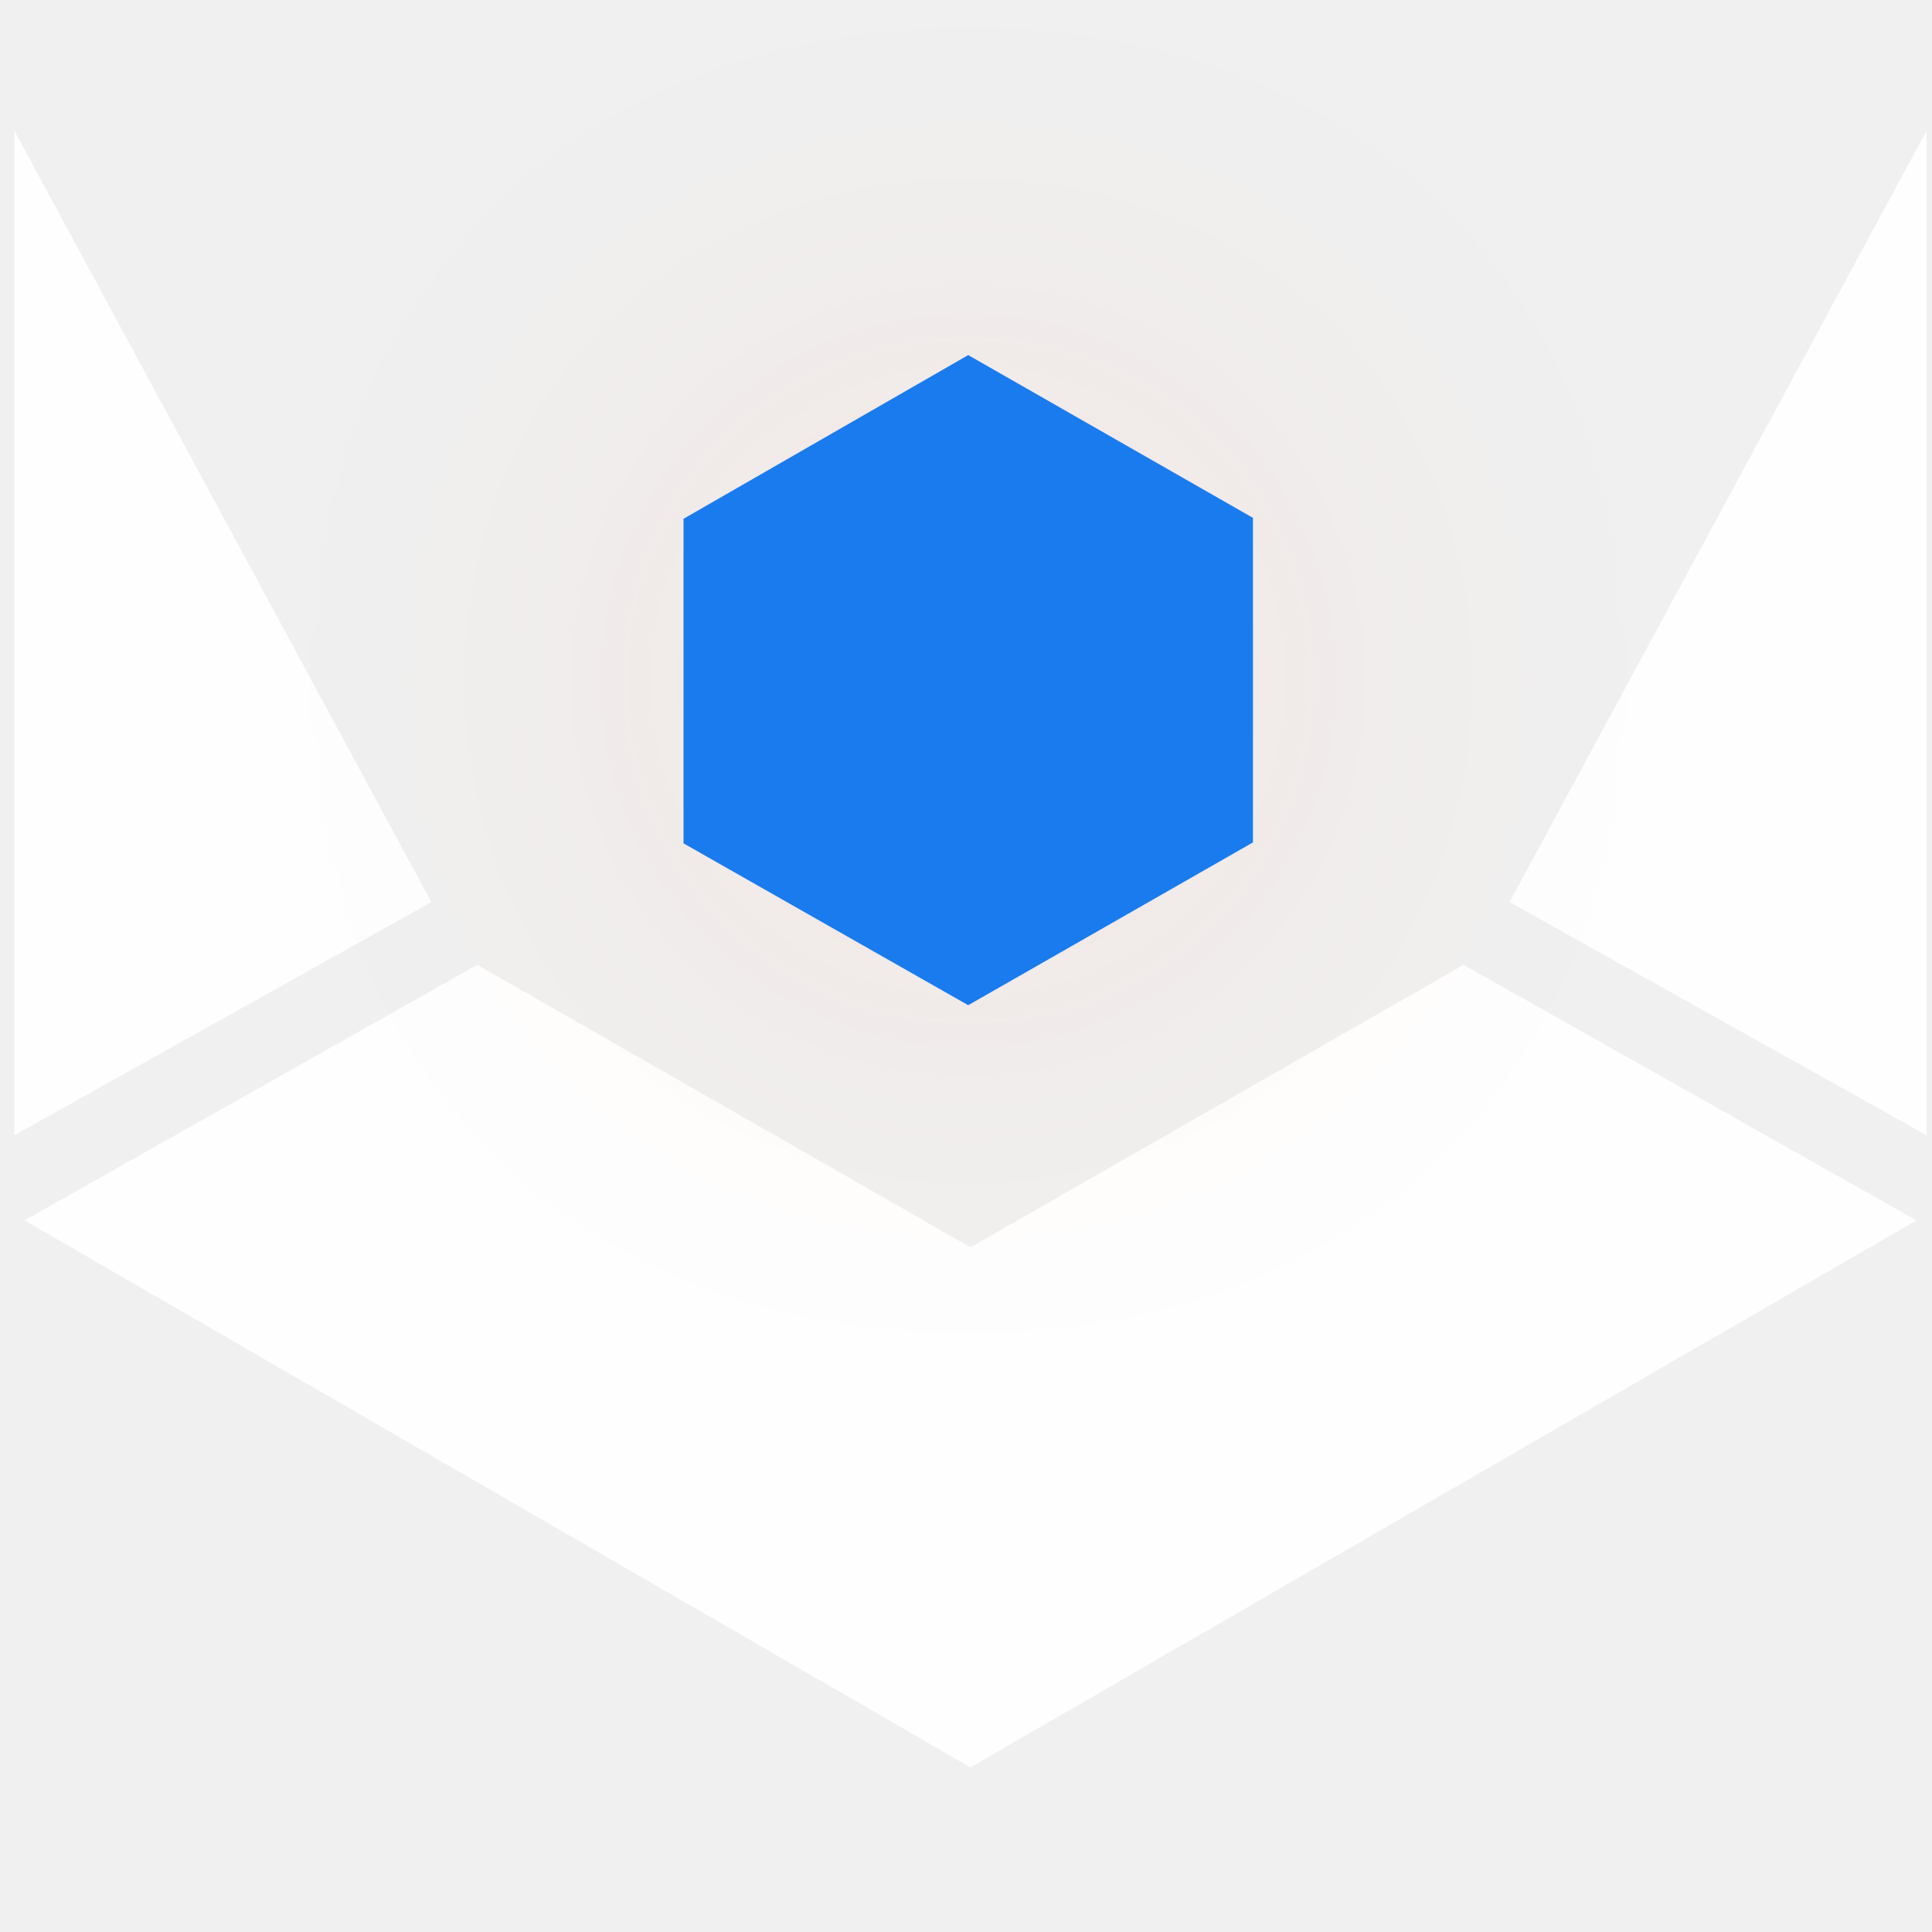
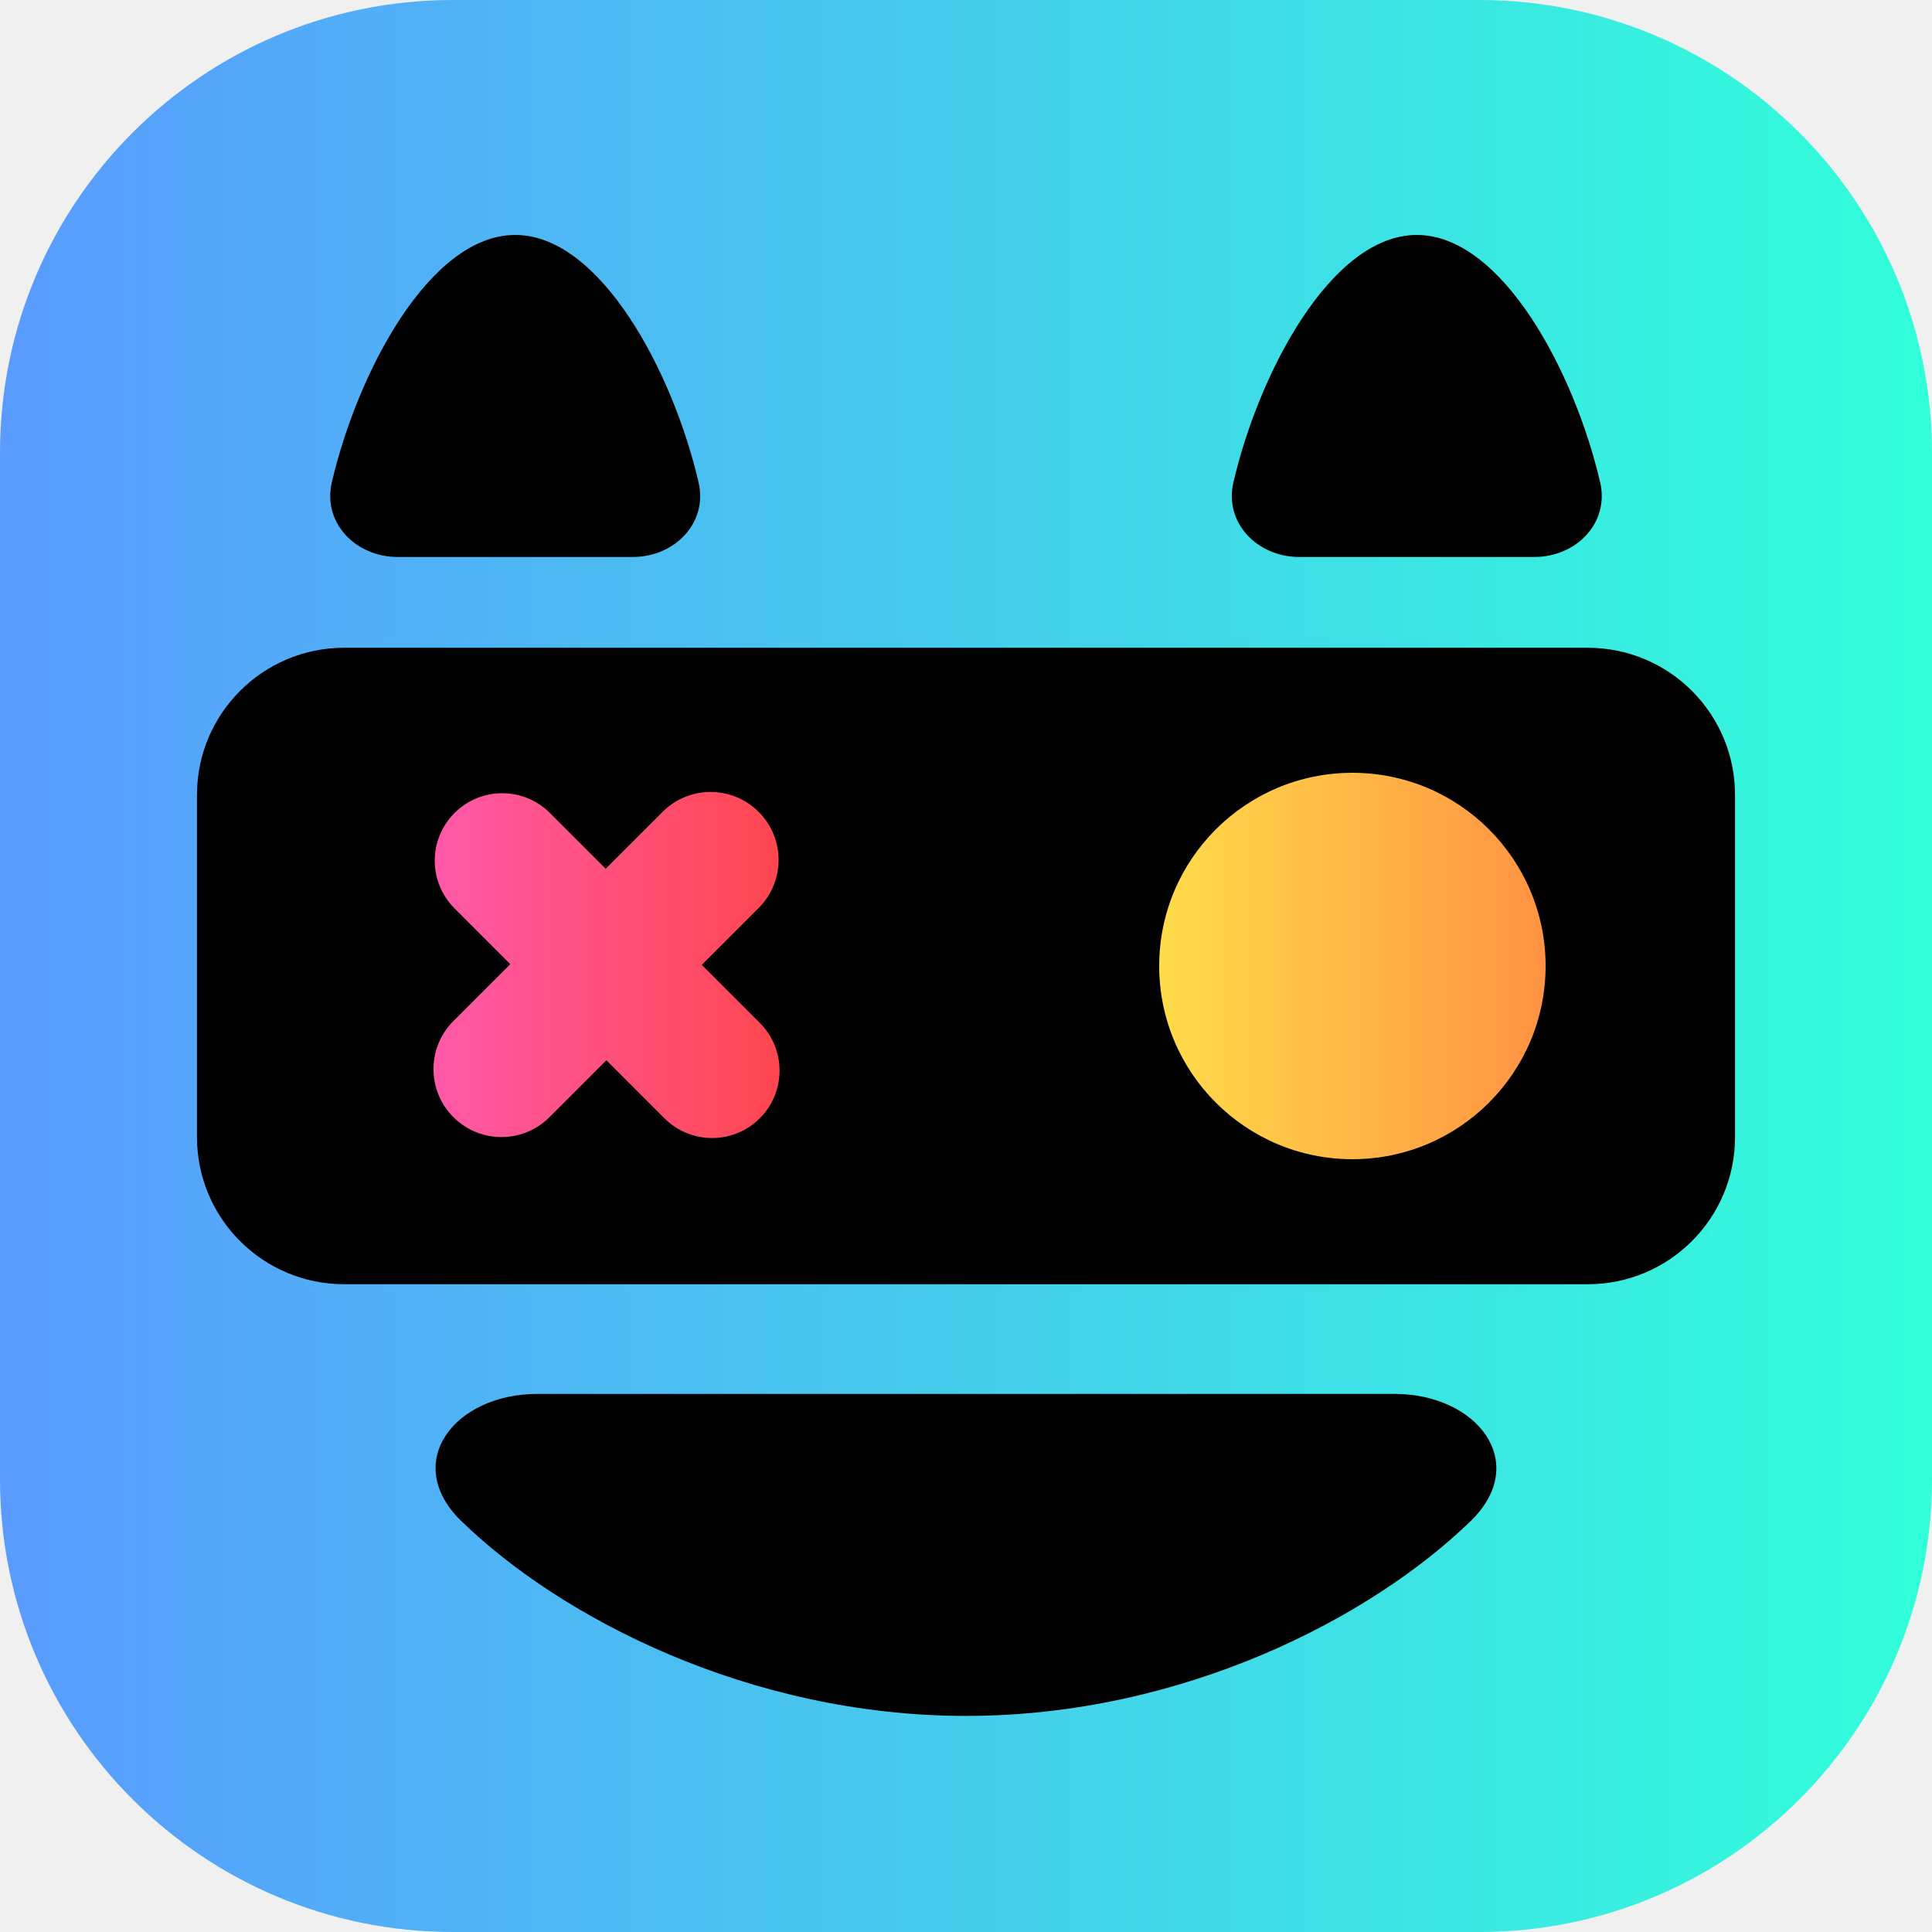
- <svg xmlns="http://www.w3.org/2000/svg" width="48" height="48" viewBox="0 0 48 48" fill="none">
-   <g clip-path="url(#clip0)">
-     <path fill-rule="evenodd" clip-rule="evenodd" d="M0.607 30.32L11.858 23.971L24.111 30.989L36.364 23.971L47.615 30.32L24.111 43.91L0.607 30.32Z" fill="#FEFEFE" />
-     <path fill-rule="evenodd" clip-rule="evenodd" d="M0.359 28.204L10.718 22.412L0.359 3.252V28.204Z" fill="#FEFEFE" />
-     <path fill-rule="evenodd" clip-rule="evenodd" d="M47.864 28.204L37.504 22.412L47.864 3.252V28.204Z" fill="#FEFEFE" />
-     <g filter="url(#filter0_d)">
-       <path fill-rule="evenodd" clip-rule="evenodd" d="M24.055 24.974L31.129 20.93V12.866L24.055 8.822L16.982 12.889V20.953L24.055 24.974Z" fill="#1A7BEE" />
-     </g>
-   </g>
+ <svg xmlns="http://www.w3.org/2000/svg" width="256" height="256" viewBox="0 0 256 256" fill="none">
+   <rect width="256" height="256" rx="60" fill="url(#paint0_linear)" />
+   <rect x="25.6" y="85.333" width="204.8" height="85.333" rx="20" fill="black" stroke="url(#paint1_linear)" />
+   <path d="M204.8 128C204.8 142.138 193.339 153.6 179.2 153.6C165.062 153.6 153.6 142.138 153.6 128C153.6 113.861 165.062 102.4 179.2 102.4C193.339 102.4 204.8 113.861 204.8 128Z" fill="url(#paint2_linear)" />
+   <path d="M100.53 107.578C104.046 111.094 104.046 116.795 100.53 120.312L92.992 127.85L100.678 135.537C104.169 139.027 104.169 144.687 100.678 148.178C97.188 151.669 91.528 151.669 88.037 148.178L80.35 140.491L72.812 148.029C69.296 151.546 63.594 151.546 60.078 148.029C56.562 144.512 56.562 138.811 60.078 135.295L67.616 127.757L60.227 120.367C56.736 116.876 56.736 111.217 60.226 107.726C63.717 104.235 69.377 104.235 72.868 107.726L80.258 115.116L87.796 107.578C91.312 104.061 97.013 104.061 100.53 107.578Z" fill="url(#paint3_linear)" />
+   <path d="M61.12 201.54C53.2 193.841 60.158 184.7 71.204 184.7C87.724 184.7 96.055 184.7 128 184.7C164.401 184.7 152.464 184.7 184.756 184.7C195.802 184.7 202.8 193.841 194.879 201.54C181.691 214.36 156.681 227.367 128 227.367C99.318 227.367 74.309 214.36 61.12 201.54Z" fill="black" />
+   <path d="M92.564 63.911C93.814 69.29 89.39 73.8 83.867 73.8C80.101 73.8 76.587 73.8 68.267 73.8C57.606 73.8 59.384 73.8 52.672 73.8C47.149 73.8 42.72 69.29 43.97 63.911C47.355 49.346 56.954 31.133 68.267 31.133C79.58 31.133 89.18 49.346 92.564 63.911Z" fill="black" />
+   <path d="M212.03 63.911C213.28 69.29 208.856 73.8 203.333 73.8C199.567 73.8 196.053 73.8 187.733 73.8C177.073 73.8 178.85 73.8 172.138 73.8C166.615 73.8 162.186 69.29 163.436 63.911C166.821 49.346 176.42 31.133 187.733 31.133C199.047 31.133 208.646 49.346 212.03 63.911Z" fill="black" />
  <defs>
-     <filter id="filter0_d" x="-13.018" y="-21.178" width="74.147" height="76.152" filterUnits="userSpaceOnUse" color-interpolation-filters="sRGB">
-       <feFlood flood-opacity="0" result="BackgroundImageFix" />
-       <feColorMatrix in="SourceAlpha" type="matrix" values="0 0 0 0 0 0 0 0 0 0 0 0 0 0 0 0 0 0 127 0" />
-       <feOffset />
-       <feGaussianBlur stdDeviation="15" />
-       <feColorMatrix type="matrix" values="0 0 0 0 1 0 0 0 0 0.341 0 0 0 0 0.133 0 0 0 0.1 0" />
-       <feBlend mode="normal" in2="BackgroundImageFix" result="effect1_dropShadow" />
-       <feBlend mode="normal" in="SourceGraphic" in2="effect1_dropShadow" result="shape" />
-     </filter>
-     <clipPath id="clip0">
-       <rect width="48" height="48" fill="white" />
-     </clipPath>
+     <linearGradient id="paint0_linear" x1="6.19888e-07" y1="128" x2="256" y2="128" gradientUnits="userSpaceOnUse">
+       <stop stop-color="#AD9FFF" />
+       <stop offset="0" stop-color="#599BFE" />
+       <stop offset="1" stop-color="#31FFDA" />
+     </linearGradient>
+     <linearGradient id="paint1_linear" x1="25.6" y1="128" x2="230.4" y2="128" gradientUnits="userSpaceOnUse">
+       <stop stop-color="#55A6FA" />
+       <stop offset="1" stop-color="#36F3DE" />
+     </linearGradient>
+     <linearGradient id="paint2_linear" x1="149.333" y1="128" x2="204.8" y2="128" gradientUnits="userSpaceOnUse">
+       <stop stop-color="#FFE24A" />
+       <stop offset="1" stop-color="#FF9243" />
+     </linearGradient>
+     <linearGradient id="paint3_linear" x1="51.849" y1="127.952" x2="109.056" y2="127.952" gradientUnits="userSpaceOnUse">
+       <stop stop-color="#FF7979" />
+       <stop offset="0" stop-color="#FF5BB4" />
+       <stop offset="1" stop-color="#FF4444" />
+     </linearGradient>
  </defs>
</svg>
